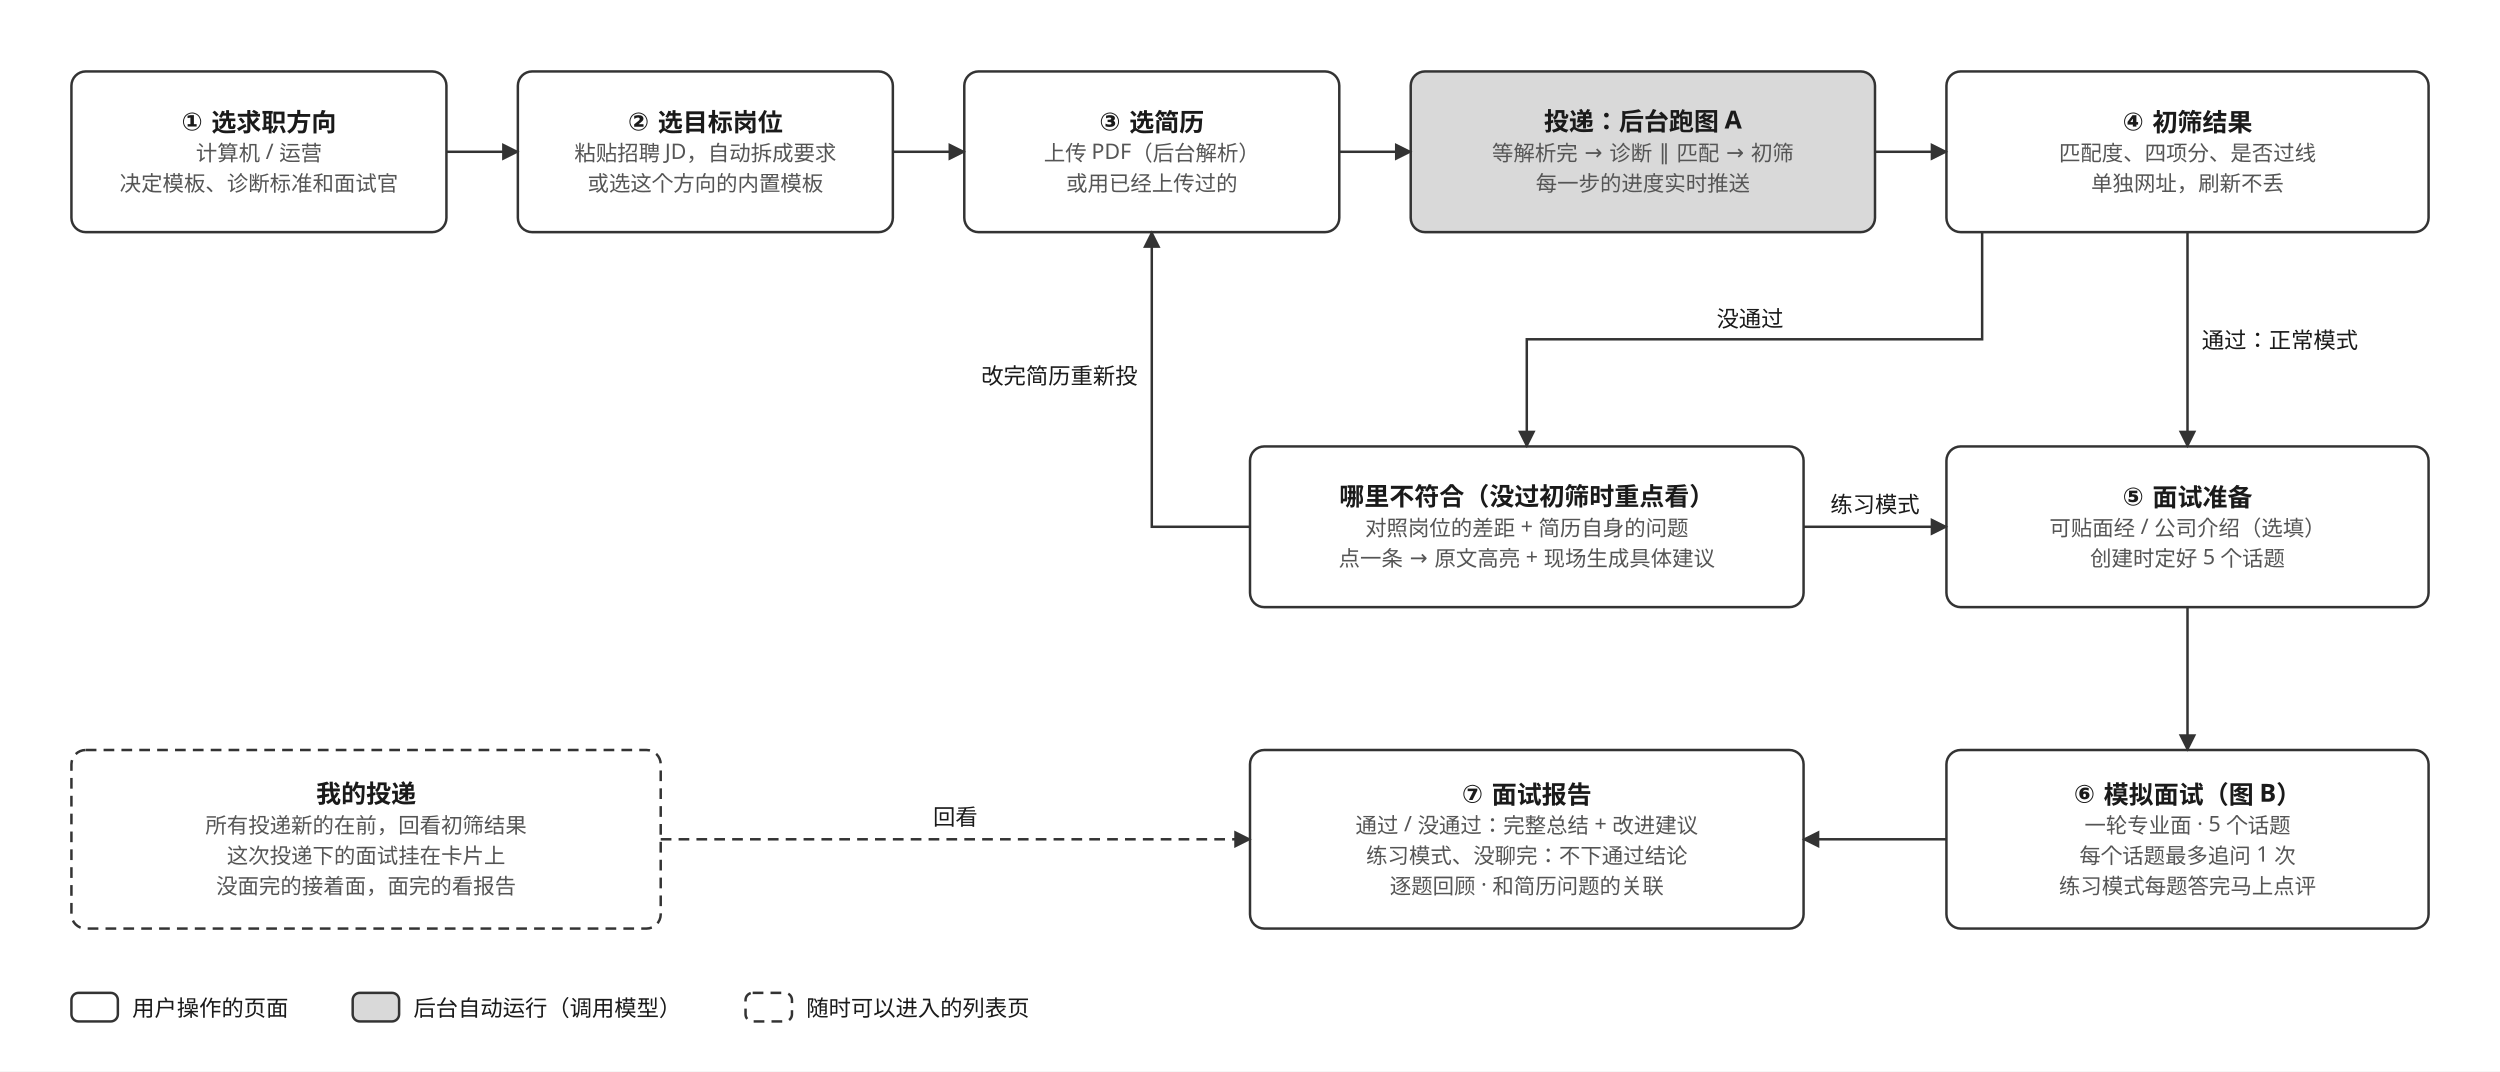
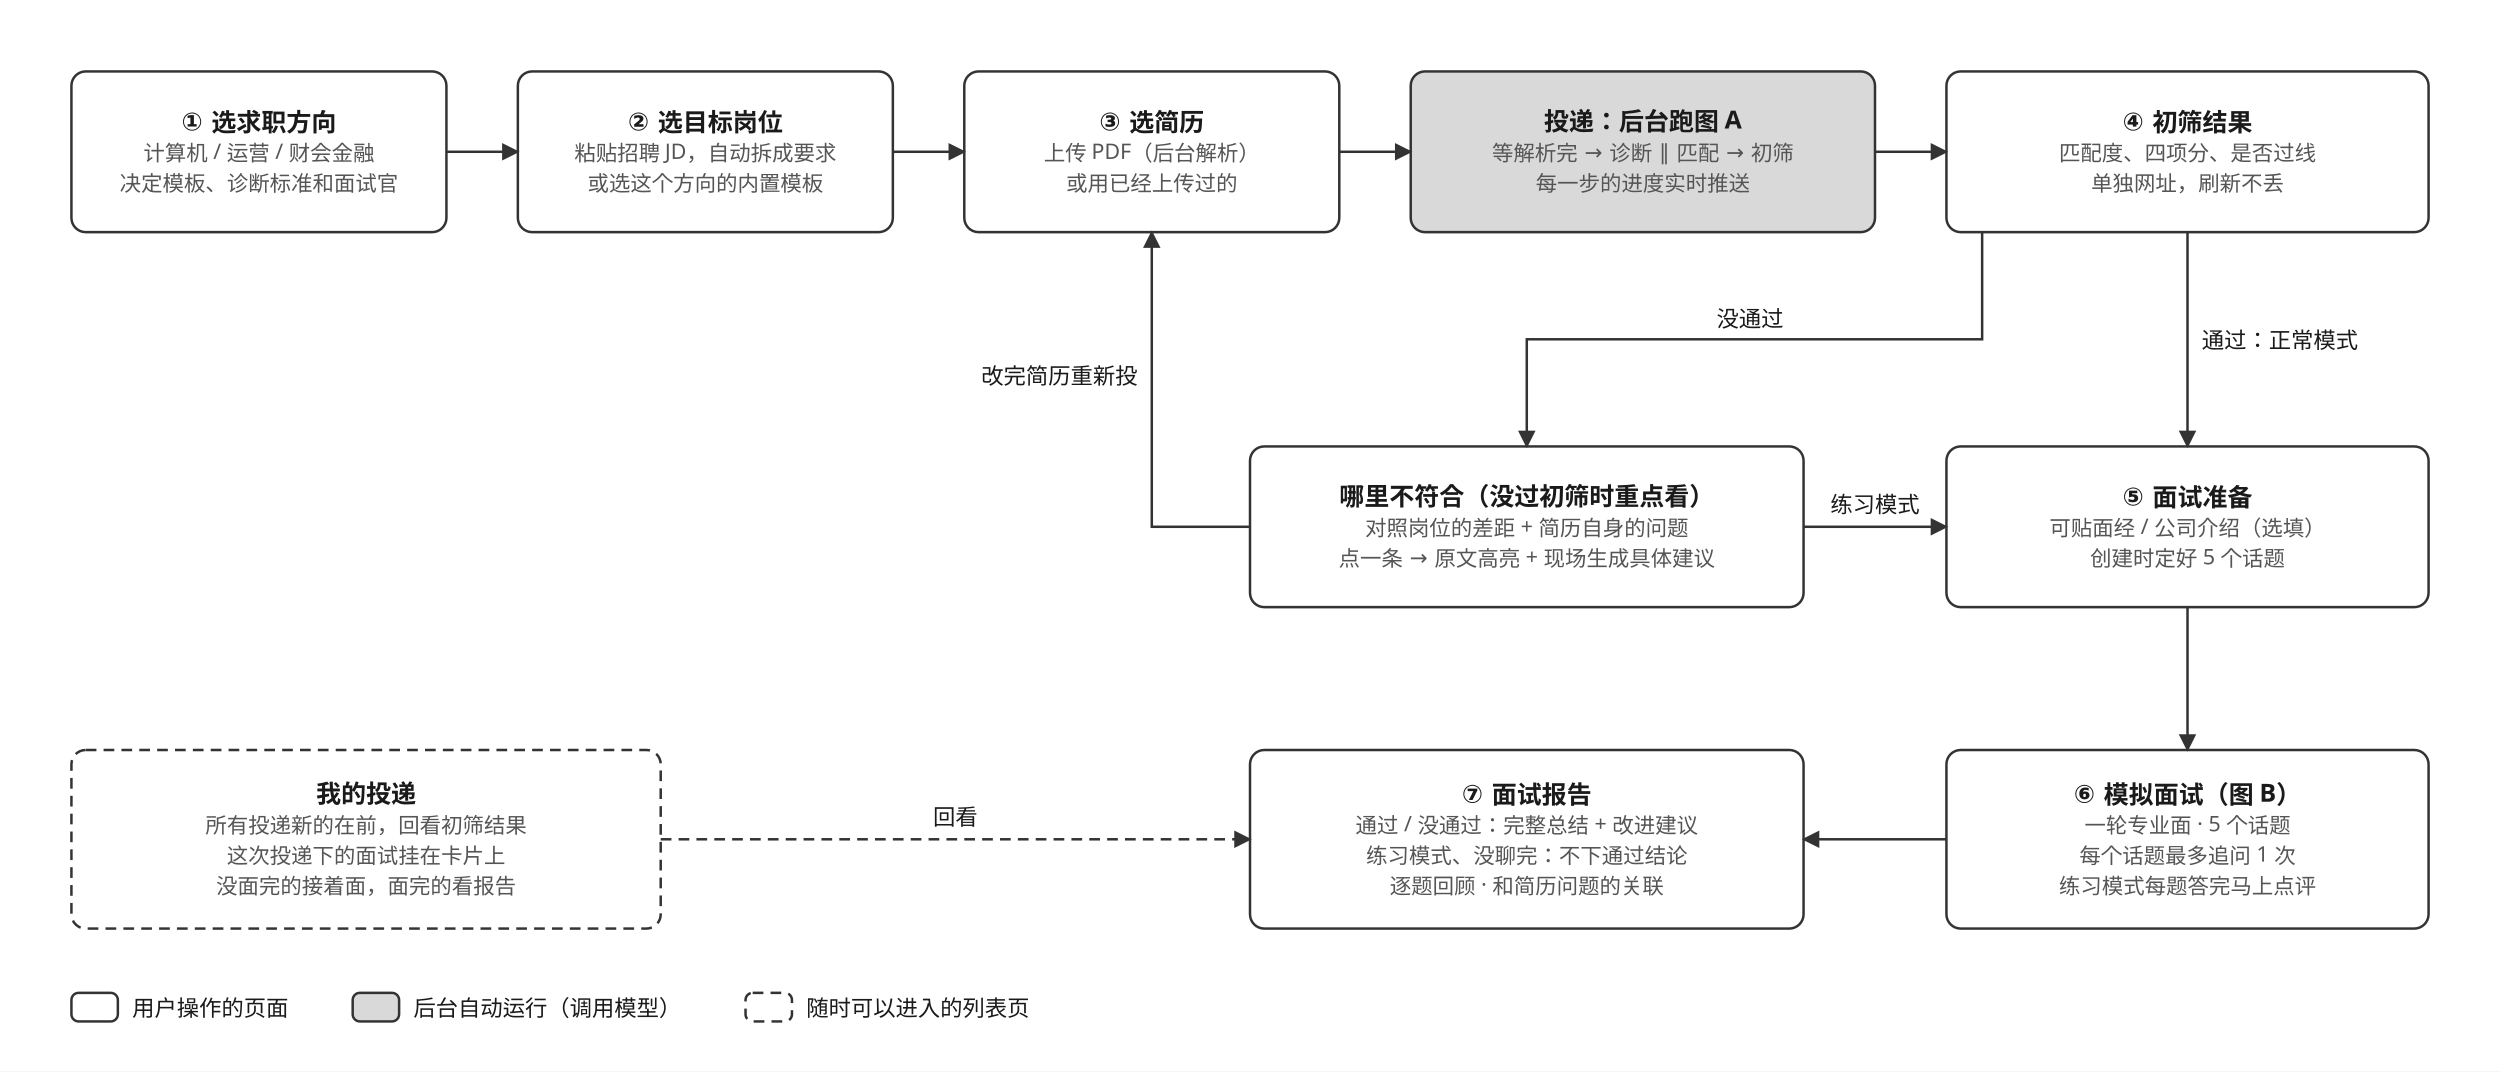
<svg xmlns="http://www.w3.org/2000/svg" width="1400" height="600" viewBox="0 0 1400 600" font-family="Microsoft YaHei, SimHei, PingFang SC, sans-serif">
  <defs>
    <marker id="ah" viewBox="0 0 10 10" refX="9" refY="5" markerWidth="7" markerHeight="7" orient="auto-start-reverse">
      <path d="M0,0 L10,5 L0,10 z" fill="#333333" />
    </marker>
  </defs>
  <rect width="1400" height="600" fill="#fff" />
  <rect x="40.0" y="40.0" width="210.0" height="90.0" rx="8" fill="#fff" stroke="#333333" stroke-width="1.4" />
  <text x="145.0" y="73.0" font-size="14" font-weight="700" fill="#1a1a1a" text-anchor="middle">① 选求职方向</text>
-   <text x="145.0" y="90.0" font-size="12" font-weight="400" fill="#555555" text-anchor="middle">计算机 / 运营</text>
+   <text x="145.0" y="90.0" font-size="12" font-weight="400" fill="#555555" text-anchor="middle">计算机 / 运营 / 财会金融</text>
  <text x="145.0" y="107.0" font-size="12" font-weight="400" fill="#555555" text-anchor="middle">决定模板、诊断标准和面试官</text>
  <rect x="290.0" y="40.0" width="210.0" height="90.0" rx="8" fill="#fff" stroke="#333333" stroke-width="1.4" />
  <text x="395.0" y="73.0" font-size="14" font-weight="700" fill="#1a1a1a" text-anchor="middle">② 选目标岗位</text>
  <text x="395.0" y="90.0" font-size="12" font-weight="400" fill="#555555" text-anchor="middle">粘贴招聘 JD，自动拆成要求</text>
  <text x="395.0" y="107.0" font-size="12" font-weight="400" fill="#555555" text-anchor="middle">或选这个方向的内置模板</text>
  <rect x="540.0" y="40.0" width="210.0" height="90.0" rx="8" fill="#fff" stroke="#333333" stroke-width="1.4" />
  <text x="645.0" y="73.0" font-size="14" font-weight="700" fill="#1a1a1a" text-anchor="middle">③ 选简历</text>
  <text x="645.0" y="90.0" font-size="12" font-weight="400" fill="#555555" text-anchor="middle">上传 PDF（后台解析）</text>
  <text x="645.0" y="107.0" font-size="12" font-weight="400" fill="#555555" text-anchor="middle">或用已经上传过的</text>
  <rect x="790.0" y="40.0" width="260.0" height="90.0" rx="8" fill="#d9d9d9" stroke="#333333" stroke-width="1.4" />
  <text x="920.0" y="73.0" font-size="14" font-weight="700" fill="#1a1a1a" text-anchor="middle">投递：后台跑图 A</text>
  <text x="920.0" y="90.0" font-size="12" font-weight="400" fill="#555555" text-anchor="middle">等解析完 → 诊断 ∥ 匹配 → 初筛</text>
  <text x="920.0" y="107.0" font-size="12" font-weight="400" fill="#555555" text-anchor="middle">每一步的进度实时推送</text>
  <rect x="1090.0" y="40.0" width="270.0" height="90.0" rx="8" fill="#fff" stroke="#333333" stroke-width="1.4" />
  <text x="1225.0" y="73.0" font-size="14" font-weight="700" fill="#1a1a1a" text-anchor="middle">④ 初筛结果</text>
  <text x="1225.0" y="90.0" font-size="12" font-weight="400" fill="#555555" text-anchor="middle">匹配度、四项分、是否过线</text>
  <text x="1225.0" y="107.0" font-size="12" font-weight="400" fill="#555555" text-anchor="middle">单独网址，刷新不丢</text>
  <polyline points="250.0,85.0 290.0,85.0" fill="none" stroke="#333333" stroke-width="1.4" marker-end="url(#ah)" />
  <polyline points="500.0,85.0 540.0,85.0" fill="none" stroke="#333333" stroke-width="1.4" marker-end="url(#ah)" />
  <polyline points="750.0,85.0 790.0,85.0" fill="none" stroke="#333333" stroke-width="1.4" marker-end="url(#ah)" />
  <polyline points="1050.0,85.0 1090.0,85.0" fill="none" stroke="#333333" stroke-width="1.4" marker-end="url(#ah)" />
  <rect x="700.0" y="250.0" width="310.0" height="90.0" rx="8" fill="#fff" stroke="#333333" stroke-width="1.4" />
  <text x="855.0" y="283.0" font-size="14" font-weight="700" fill="#1a1a1a" text-anchor="middle">哪里不符合（没过初筛时重点看）</text>
  <text x="855.0" y="300.0" font-size="12" font-weight="400" fill="#555555" text-anchor="middle">对照岗位的差距 + 简历自身的问题</text>
  <text x="855.0" y="317.0" font-size="12" font-weight="400" fill="#555555" text-anchor="middle">点一条 → 原文高亮 + 现场生成具体建议</text>
  <rect x="1090.0" y="250.0" width="270.0" height="90.0" rx="8" fill="#fff" stroke="#333333" stroke-width="1.4" />
  <text x="1225.0" y="283.0" font-size="14" font-weight="700" fill="#1a1a1a" text-anchor="middle">⑤ 面试准备</text>
  <text x="1225.0" y="300.0" font-size="12" font-weight="400" fill="#555555" text-anchor="middle">可贴面经 / 公司介绍（选填）</text>
  <text x="1225.0" y="317.0" font-size="12" font-weight="400" fill="#555555" text-anchor="middle">创建时定好 5 个话题</text>
  <polyline points="1225.0,130.0 1225.0,250.0" fill="none" stroke="#333333" stroke-width="1.4" marker-end="url(#ah)" />
  <text x="1233.0" y="195.0" font-size="12.5" font-weight="400" fill="#1a1a1a" text-anchor="start">通过：正常模式</text>
  <polyline points="1110.0,130.0 1110.0,190.0 855.0,190.0 855.0,250.0" fill="none" stroke="#333333" stroke-width="1.4" marker-end="url(#ah)" />
  <text x="980.0" y="183.0" font-size="12.5" font-weight="400" fill="#1a1a1a" text-anchor="middle">没通过</text>
  <polyline points="1010.0,295.0 1090.0,295.0" fill="none" stroke="#333333" stroke-width="1.4" marker-end="url(#ah)" />
  <text x="1050.0" y="287.0" font-size="12.5" font-weight="400" fill="#1a1a1a" text-anchor="middle">练习模式</text>
  <polyline points="700.0,295.0 645.0,295.0 645.0,130.0" fill="none" stroke="#333333" stroke-width="1.4" marker-end="url(#ah)" />
  <text x="637.0" y="215.0" font-size="12.5" font-weight="400" fill="#1a1a1a" text-anchor="end">改完简历重新投</text>
  <rect x="1090.0" y="420.0" width="270.0" height="100.0" rx="8" fill="#fff" stroke="#333333" stroke-width="1.4" />
  <text x="1225.0" y="449.5" font-size="14" font-weight="700" fill="#1a1a1a" text-anchor="middle">⑥ 模拟面试（图 B）</text>
  <text x="1225.0" y="466.5" font-size="12" font-weight="400" fill="#555555" text-anchor="middle">一轮专业面 · 5 个话题</text>
  <text x="1225.0" y="483.5" font-size="12" font-weight="400" fill="#555555" text-anchor="middle">每个话题最多追问 1 次</text>
  <text x="1225.0" y="500.5" font-size="12" font-weight="400" fill="#555555" text-anchor="middle">练习模式每题答完马上点评</text>
  <rect x="700.0" y="420.0" width="310.0" height="100.0" rx="8" fill="#fff" stroke="#333333" stroke-width="1.4" />
  <text x="855.0" y="449.5" font-size="14" font-weight="700" fill="#1a1a1a" text-anchor="middle">⑦ 面试报告</text>
  <text x="855.0" y="466.5" font-size="12" font-weight="400" fill="#555555" text-anchor="middle">通过 / 没通过：完整总结 + 改进建议</text>
  <text x="855.0" y="483.5" font-size="12" font-weight="400" fill="#555555" text-anchor="middle">练习模式、没聊完：不下通过结论</text>
  <text x="855.0" y="500.5" font-size="12" font-weight="400" fill="#555555" text-anchor="middle">逐题回顾 · 和简历问题的关联</text>
  <rect x="40.0" y="420.0" width="330.0" height="100.0" rx="8" fill="#fff" stroke="#333333" stroke-width="1.4" stroke-dasharray="6 4" />
  <text x="205.0" y="449.5" font-size="14" font-weight="700" fill="#1a1a1a" text-anchor="middle">我的投递</text>
  <text x="205.0" y="466.5" font-size="12" font-weight="400" fill="#555555" text-anchor="middle">所有投递新的在前，回看初筛结果</text>
  <text x="205.0" y="483.5" font-size="12" font-weight="400" fill="#555555" text-anchor="middle">这次投递下的面试挂在卡片上</text>
  <text x="205.0" y="500.5" font-size="12" font-weight="400" fill="#555555" text-anchor="middle">没面完的接着面，面完的看报告</text>
  <polyline points="1225.0,340.0 1225.0,420.0" fill="none" stroke="#333333" stroke-width="1.4" marker-end="url(#ah)" />
  <polyline points="1090.0,470.0 1010.0,470.0" fill="none" stroke="#333333" stroke-width="1.4" marker-end="url(#ah)" />
  <polyline points="370.0,470.0 700.0,470.0" fill="none" stroke="#333333" stroke-width="1.4" marker-end="url(#ah)" stroke-dasharray="6 4" />
  <text x="535.0" y="462.0" font-size="12.5" font-weight="400" fill="#1a1a1a" text-anchor="middle">回看</text>
  <rect x="40.0" y="556.0" width="26.0" height="16.0" rx="4" fill="#fff" stroke="#333333" stroke-width="1.4" />
  <text x="74.0" y="569.0" font-size="12.5" font-weight="400" fill="#1a1a1a" text-anchor="start">用户操作的页面</text>
  <rect x="197.5" y="556.0" width="26.0" height="16.0" rx="4" fill="#d9d9d9" stroke="#333333" stroke-width="1.4" />
  <text x="231.5" y="569.0" font-size="12.5" font-weight="400" fill="#1a1a1a" text-anchor="start">后台自动运行（调用模型）</text>
  <rect x="417.5" y="556.0" width="26.0" height="16.0" rx="4" fill="#fff" stroke="#333333" stroke-width="1.4" stroke-dasharray="6 4" />
  <text x="451.5" y="569.0" font-size="12.5" font-weight="400" fill="#1a1a1a" text-anchor="start">随时可以进入的列表页</text>
</svg>
